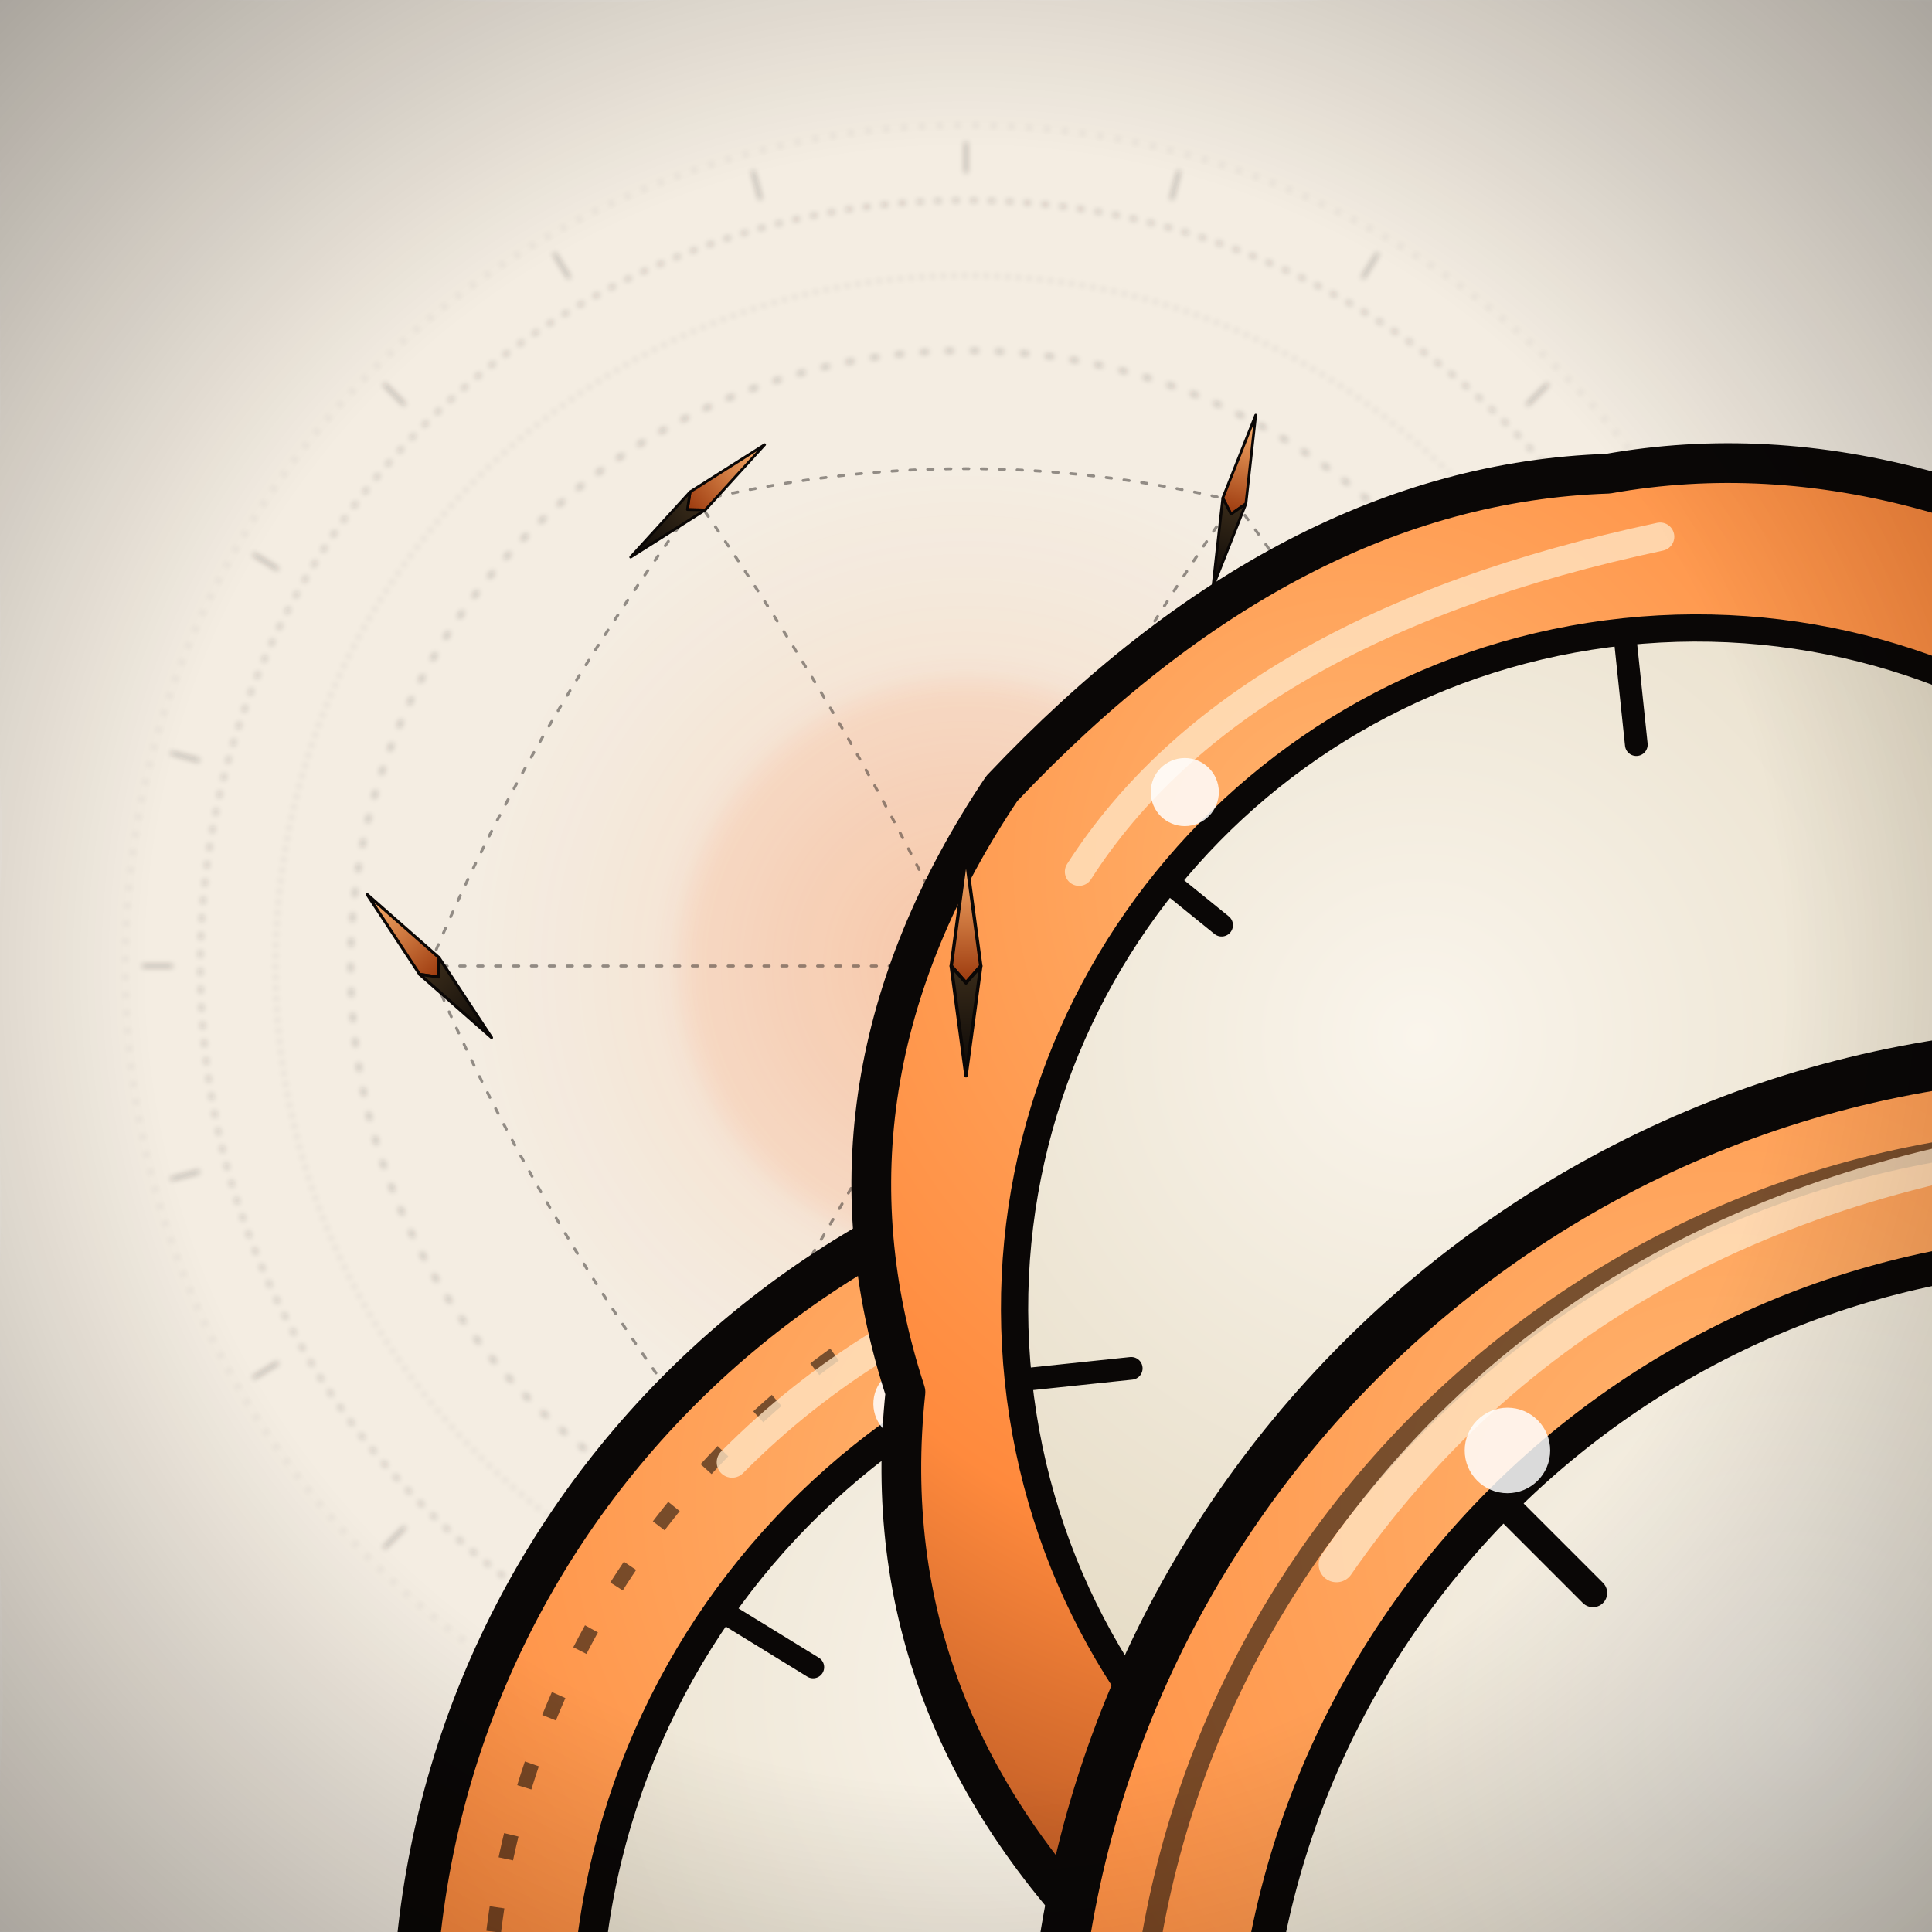
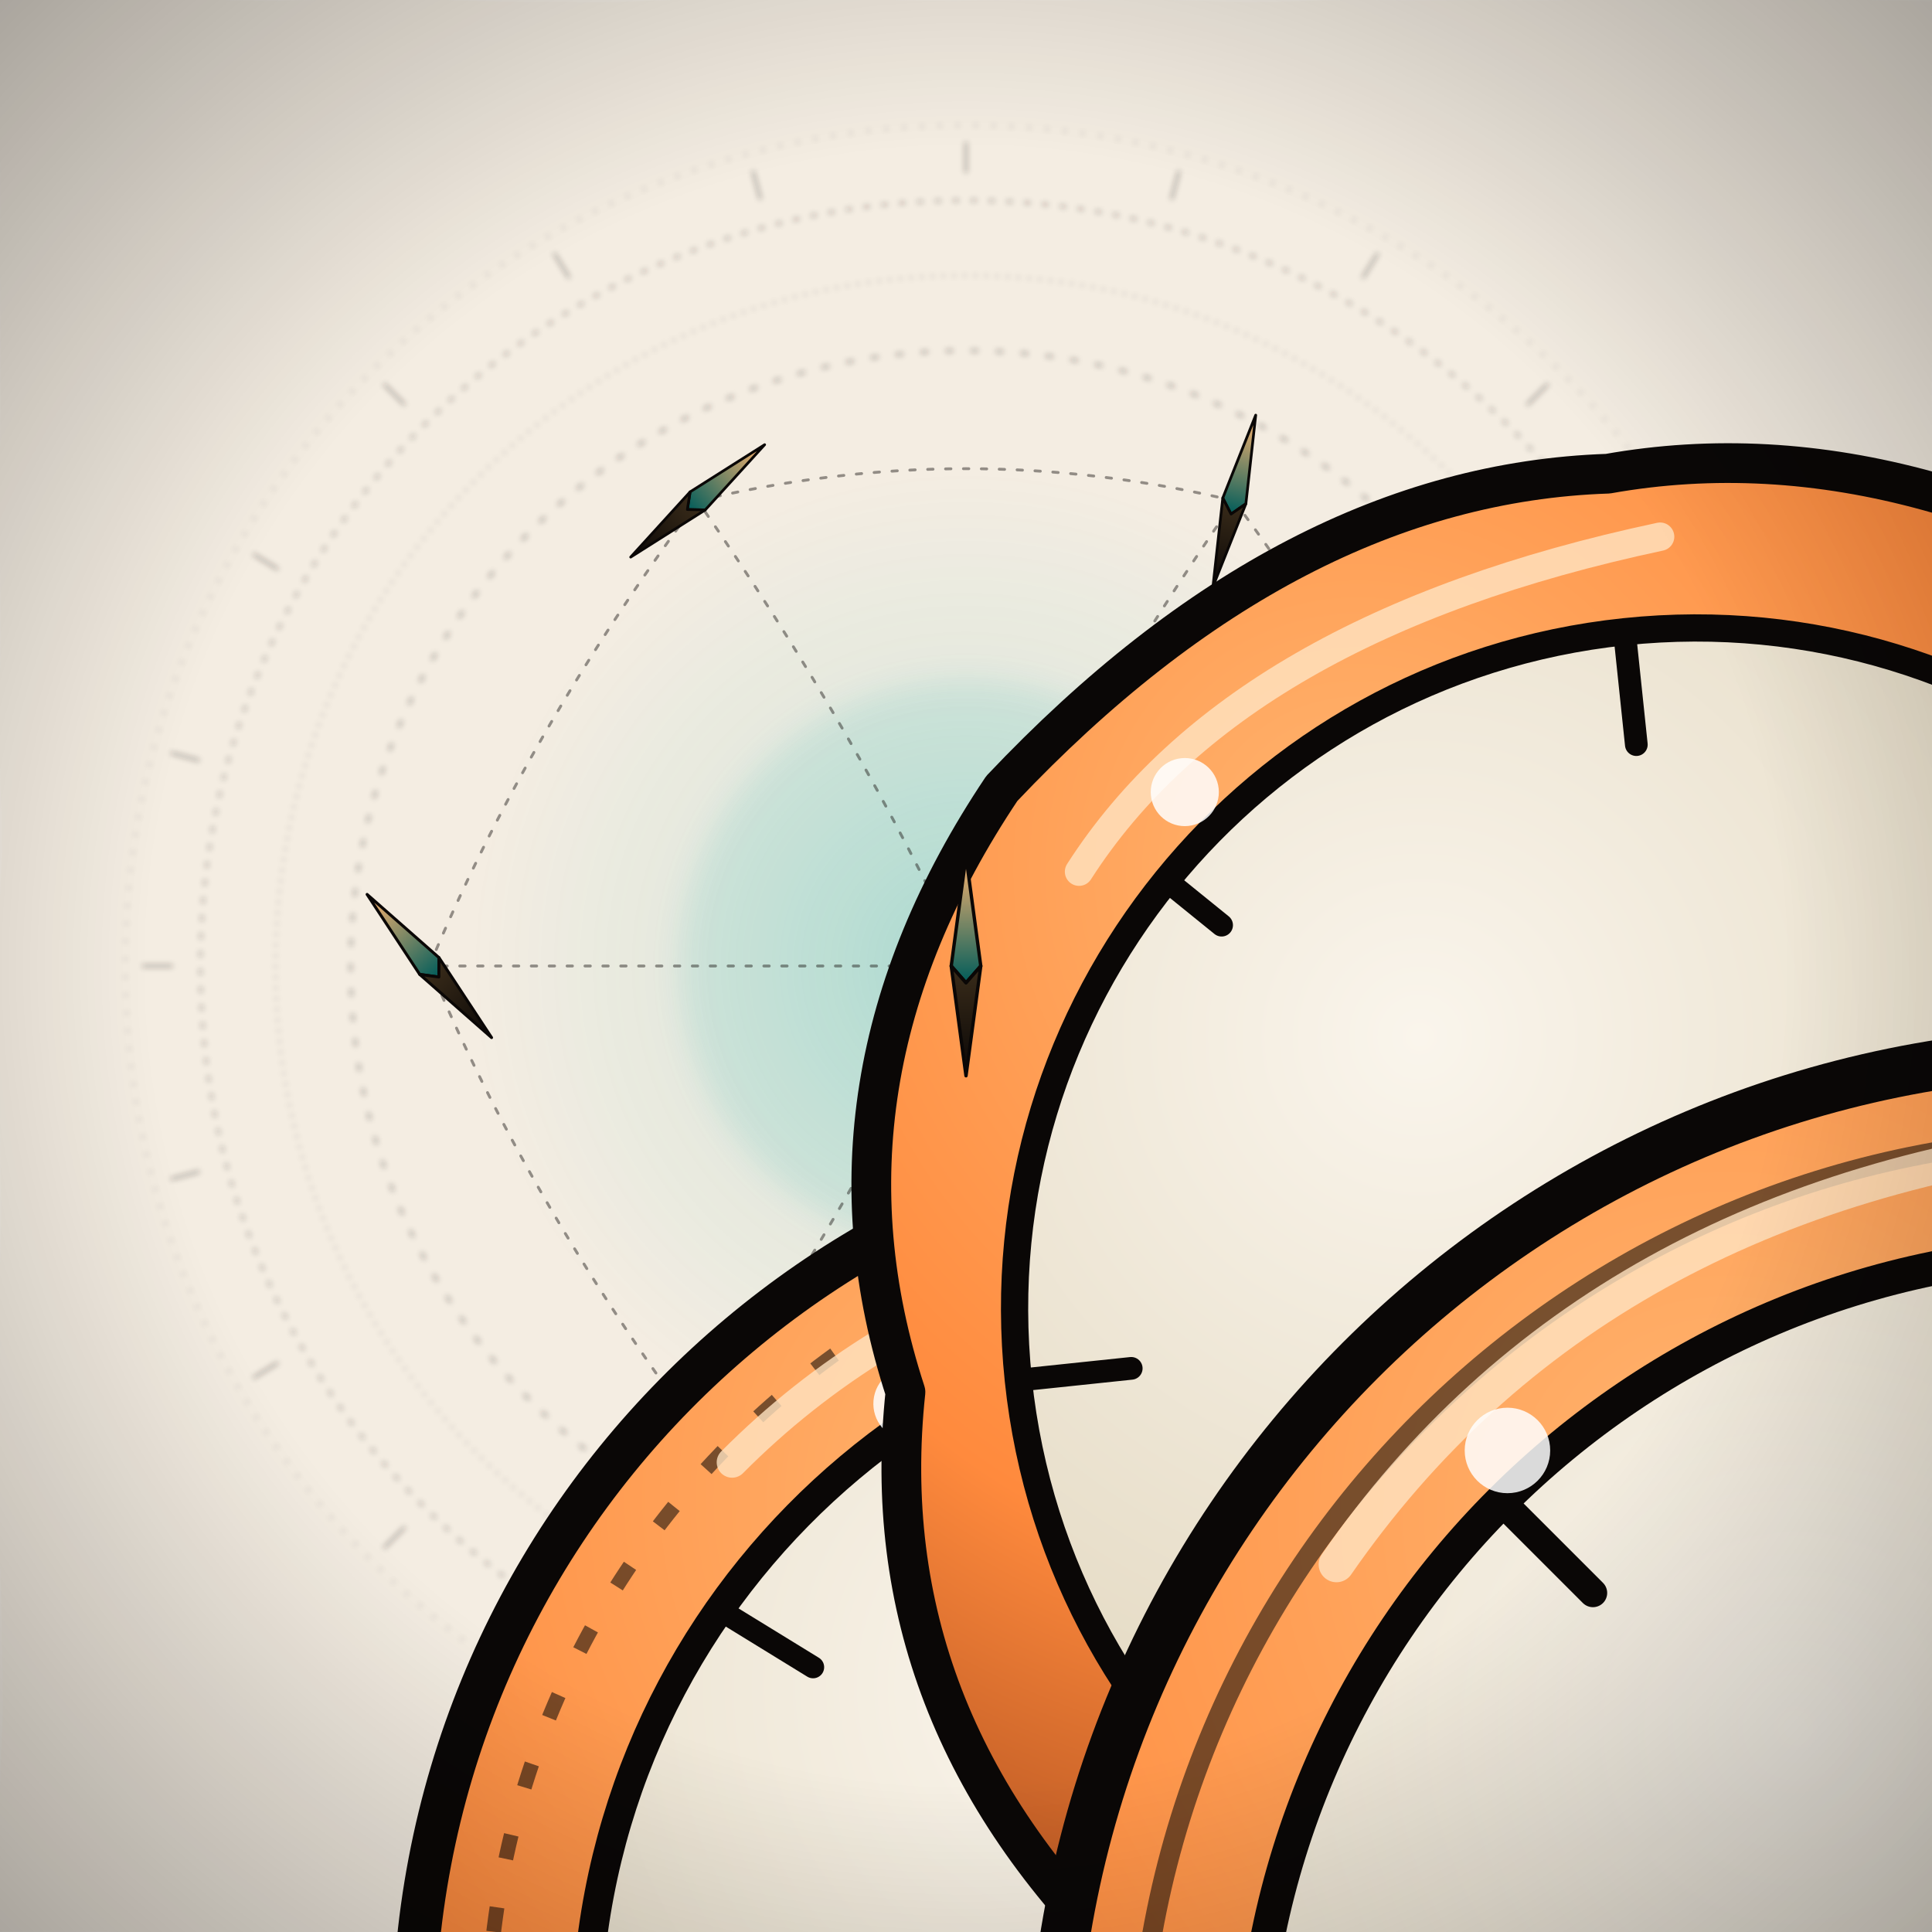
<svg xmlns="http://www.w3.org/2000/svg" viewBox="0 0 1080 1080" role="img" aria-label="Slide 23 — Pattern: seven orange compasses in a hexagon-star arrangement with rotation and counter-rotation, each slightly different">
  <defs>
    <filter id="painterly23" x="-5%" y="-5%" width="110%" height="110%">
      <feTurbulence type="fractalNoise" baseFrequency="0.008" numOctaves="2" seed="33" />
      <feDisplacementMap in="SourceGraphic" scale="6" />
    </filter>
    <filter id="contactBlur23" x="-20%" y="-20%" width="140%" height="140%">
      <feGaussianBlur stdDeviation="3" />
    </filter>
    <filter id="hazePattern" x="-10%" y="-10%" width="120%" height="120%">
      <feGaussianBlur stdDeviation="1.6" />
    </filter>
    <filter id="softGlow23" x="-30%" y="-30%" width="160%" height="160%">
      <feGaussianBlur stdDeviation="8" />
    </filter>
    <radialGradient id="compassCase" cx="32%" cy="22%" r="85%">
      <stop offset="0%" stop-color="#FFB570" />
      <stop offset="50%" stop-color="#FF8A3D" />
      <stop offset="100%" stop-color="#7A2A0A" />
    </radialGradient>
    <radialGradient id="compassFace" cx="32%" cy="28%" r="85%">
      <stop offset="0%" stop-color="#FAF5EC" />
      <stop offset="100%" stop-color="#D9CCAE" />
    </radialGradient>
    <linearGradient id="needleOrange" x1="50%" y1="0%" x2="50%" y2="100%">
      <stop offset="0%" stop-color="#FFB570" />
-       <stop offset="100%" stop-color="#9C3A0E" />
+       <stop offset="100%" stop-color="#005C5A" />
    </linearGradient>
    <linearGradient id="needleDark" x1="50%" y1="0%" x2="50%" y2="100%">
      <stop offset="0%" stop-color="#3A2C1A" />
      <stop offset="100%" stop-color="#0A0706" />
    </linearGradient>
    <radialGradient id="haloPattern" cx="50%" cy="50%" r="50%">
-       <stop offset="0%" stop-color="#FF6B1A" stop-opacity="0.22" />
-       <stop offset="60%" stop-color="#FF6B1A" stop-opacity="0.06" />
-       <stop offset="100%" stop-color="#FF6B1A" stop-opacity="0" />
+       <stop offset="0%" stop-color="#00AAA6" stop-opacity="0.22" />
+       <stop offset="60%" stop-color="#00AAA6" stop-opacity="0.06" />
+       <stop offset="100%" stop-color="#00AAA6" stop-opacity="0" />
    </radialGradient>
    <radialGradient id="vignette23" cx="50%" cy="50%" r="70%">
      <stop offset="60%" stop-color="#000" stop-opacity="0" />
      <stop offset="100%" stop-color="#000" stop-opacity="0.3" />
    </radialGradient>
    <symbol id="compassA" viewBox="-80 -80 160 160" overflow="visible">
      <circle r="74" fill="url(#compassCase)" stroke="#0A0706" stroke-width="3.5" />
      <circle r="68" fill="none" stroke="#0A0706" stroke-width="1.4" opacity="0.55" />
      <circle r="60" fill="url(#compassFace)" stroke="#0A0706" stroke-width="2.4" />
      <g stroke="#0A0706" stroke-width="2" stroke-linecap="round">
        <line x1="0" y1="-60" x2="0" y2="-50" />
        <line x1="42" y1="-42" x2="36" y2="-36" />
        <line x1="60" y1="0" x2="50" y2="0" />
        <line x1="42" y1="42" x2="36" y2="36" />
        <line x1="0" y1="60" x2="0" y2="50" />
        <line x1="-42" y1="42" x2="-36" y2="36" />
        <line x1="-60" y1="0" x2="-50" y2="0" />
        <line x1="-42" y1="-42" x2="-36" y2="-36" />
      </g>
      <circle r="5" fill="#0A0706" />
      <path d="M -54 -38 Q -36 -64 0 -68" fill="none" stroke="#FFE3C2" stroke-width="2.5" stroke-linecap="round" opacity="0.8" />
      <circle cx="-42" cy="-46" r="3" fill="#FFF" opacity="0.85" />
    </symbol>
    <symbol id="compassB" viewBox="-80 -80 160 160" overflow="visible">
      <circle r="74" fill="url(#compassCase)" stroke="#0A0706" stroke-width="3.5" />
      <circle r="68" fill="none" stroke="#0A0706" stroke-width="1.2" stroke-dasharray="2,4" opacity="0.55" />
      <circle r="60" fill="url(#compassFace)" stroke="#0A0706" stroke-width="2.4" />
      <g stroke="#0A0706" stroke-width="1.8" stroke-linecap="round">
        <line x1="0" y1="-60" x2="0" y2="-50" />
        <line x1="30" y1="-52" x2="26" y2="-44" />
        <line x1="52" y1="-30" x2="44" y2="-26" />
        <line x1="60" y1="0" x2="50" y2="0" />
        <line x1="52" y1="30" x2="44" y2="26" />
        <line x1="30" y1="52" x2="26" y2="44" />
        <line x1="0" y1="60" x2="0" y2="50" />
        <line x1="-30" y1="52" x2="-26" y2="44" />
        <line x1="-52" y1="30" x2="-44" y2="26" />
        <line x1="-60" y1="0" x2="-50" y2="0" />
        <line x1="-52" y1="-30" x2="-44" y2="-26" />
        <line x1="-30" y1="-52" x2="-26" y2="-44" />
      </g>
      <circle r="5" fill="#0A0706" />
      <path d="M -52 -42 Q -32 -66 8 -68" fill="none" stroke="#FFE3C2" stroke-width="2.5" stroke-linecap="round" opacity="0.8" />
      <circle cx="-38" cy="-48" r="3" fill="#FFF" opacity="0.85" />
    </symbol>
    <symbol id="compassC" viewBox="-80 -80 160 160" overflow="visible">
      <path d="M 70 0 Q 76 -28 56 -52 Q 28 -76 0 -74 Q -28 -76 -56 -52 Q -76 -28 -70 0                Q -76 28 -56 52 Q -28 76 0 74 Q 28 76 56 52 Q 76 28 70 0 Z" fill="url(#compassCase)" stroke="#0A0706" stroke-width="3.5" stroke-linejoin="round" />
      <circle r="60" fill="url(#compassFace)" stroke="#0A0706" stroke-width="2.4" />
      <g stroke="#0A0706" stroke-width="2" stroke-linecap="round">
        <line x1="0" y1="-60" x2="0" y2="-50" />
        <line x1="60" y1="0" x2="50" y2="0" />
        <line x1="0" y1="60" x2="0" y2="50" />
        <line x1="-60" y1="0" x2="-50" y2="0" />
        <line x1="42" y1="-42" x2="38" y2="-38" />
        <line x1="42" y1="42" x2="38" y2="38" />
        <line x1="-42" y1="42" x2="-38" y2="38" />
        <line x1="-42" y1="-42" x2="-38" y2="-38" />
      </g>
      <circle r="5" fill="#0A0706" />
      <path d="M -50 -44 Q -34 -64 4 -68" fill="none" stroke="#FFE3C2" stroke-width="2.5" stroke-linecap="round" opacity="0.8" />
      <circle cx="-40" cy="-50" r="3" fill="#FFF" opacity="0.85" />
    </symbol>
  </defs>
  <rect width="1080" height="1080" fill="#F5EFE6" />
  <rect width="1080" height="1080" fill="#D9B98A" opacity="0.04" filter="url(#painterly23)" />
  <g transform="translate(540 540)" opacity="0.4" filter="url(#hazePattern)">
    <circle r="470" fill="none" stroke="#1A1614" stroke-width="1" stroke-dasharray="1,9" />
    <circle r="428" fill="none" stroke="#1A1614" stroke-width="1.3" stroke-dasharray="3,7" />
    <circle r="386" fill="none" stroke="#1A1614" stroke-width="1" stroke-dasharray="1,5" />
    <circle r="344" fill="none" stroke="#1A1614" stroke-width="1.4" stroke-dasharray="4,10" />
    <g stroke="#1A1614" stroke-width="1.3" stroke-linecap="round">
      <line x1="0" y1="-460" x2="0" y2="-444" />
      <line x1="119" y1="-444" x2="115" y2="-429" />
      <line x1="230" y1="-398" x2="222" y2="-385" />
      <line x1="325" y1="-325" x2="314" y2="-314" />
      <line x1="398" y1="-230" x2="385" y2="-222" />
      <line x1="444" y1="-119" x2="429" y2="-115" />
      <line x1="460" y1="0" x2="444" y2="0" />
      <line x1="444" y1="119" x2="429" y2="115" />
      <line x1="398" y1="230" x2="385" y2="222" />
      <line x1="325" y1="325" x2="314" y2="314" />
      <line x1="230" y1="398" x2="222" y2="385" />
      <line x1="119" y1="444" x2="115" y2="429" />
      <line x1="0" y1="460" x2="0" y2="444" />
      <line x1="-119" y1="444" x2="-115" y2="429" />
      <line x1="-230" y1="398" x2="-222" y2="385" />
      <line x1="-325" y1="325" x2="-314" y2="314" />
      <line x1="-398" y1="230" x2="-385" y2="222" />
      <line x1="-444" y1="119" x2="-429" y2="115" />
      <line x1="-460" y1="0" x2="-444" y2="0" />
      <line x1="-444" y1="-119" x2="-429" y2="-115" />
      <line x1="-398" y1="-230" x2="-385" y2="-222" />
      <line x1="-325" y1="-325" x2="-314" y2="-314" />
      <line x1="-230" y1="-398" x2="-222" y2="-385" />
      <line x1="-119" y1="-444" x2="-115" y2="-429" />
    </g>
    <animateTransform attributeName="transform" type="rotate" values="0 0 0;360 0 0" dur="180s" repeatCount="indefinite" additive="sum" />
  </g>
  <g transform="translate(540 540)">
    <circle r="280" fill="url(#haloPattern)">
      <animate attributeName="r" values="250;310;250" dur="5.4s" repeatCount="indefinite" calcMode="spline" keyTimes="0;0.5;1" keySplines="0.42 0 0.58 1;0.42 0 0.58 1" />
    </circle>
-     <circle r="160" fill="#FF6B1A" opacity="0.1" filter="url(#softGlow23)">
+     <circle r="160" fill="#00AAA6" opacity="0.1" filter="url(#softGlow23)">
      <animate attributeName="opacity" values="0.06;0.16;0.06" dur="5.4s" repeatCount="indefinite" calcMode="spline" keyTimes="0;0.5;1" keySplines="0.42 0 0.58 1;0.42 0 0.58 1" />
    </circle>
  </g>
  <g stroke="#1A1614" stroke-width="1.6" stroke-linecap="round" stroke-dasharray="3,7" opacity="0.45" fill="none">
    <path d="M 540 540 Q 600 410 690 280" />
    <path d="M 540 540 Q 700 540 840 540" />
    <path d="M 540 540 Q 600 670 690 800" />
    <path d="M 540 540 Q 480 670 390 800" />
    <path d="M 540 540 Q 380 540 240 540" />
    <path d="M 540 540 Q 480 410 390 280" />
    <path d="M 690 280 Q 786 410 840 540" />
    <path d="M 840 540 Q 786 670 690 800" />
    <path d="M 690 800 Q 540 836 390 800" />
    <path d="M 390 800 Q 294 670 240 540" />
    <path d="M 240 540 Q 294 410 390 280" />
    <path d="M 390 280 Q 540 244 690 280" />
  </g>
  <g transform="translate(540 540)">
    <g>
      <animateTransform attributeName="transform" type="rotate" values="0;360" dur="80s" repeatCount="indefinite" />
      <g transform="translate(150 -260)">
        <g>
          <animateTransform attributeName="transform" type="rotate" values="0;-360" dur="80s" repeatCount="indefinite" />
          <g transform="scale(0.95) rotate(2)">
            <use href="#compassA" />
            <g transform="rotate(12)">
              <path d="M 0 -52 L 7 0 L 0 8 L -7 0 Z" fill="url(#needleOrange)" stroke="#0A0706" stroke-width="1.6" stroke-linejoin="round" />
              <path d="M 0 8 L 7 0 L 0 52 L -7 0 Z" fill="url(#needleDark)" stroke="#0A0706" stroke-width="1.6" stroke-linejoin="round" />
              <animateTransform attributeName="transform" type="rotate" values="10;14;10" dur="3.6s" repeatCount="indefinite" calcMode="spline" keyTimes="0;0.5;1" keySplines="0.42 0 0.58 1;0.42 0 0.58 1" />
            </g>
          </g>
        </g>
      </g>
      <g transform="translate(300 0)">
        <g>
          <animateTransform attributeName="transform" type="rotate" values="0;-360" dur="80s" repeatCount="indefinite" />
          <g transform="scale(1) rotate(-4)">
            <use href="#compassB" />
            <g transform="rotate(-8)">
              <path d="M 0 -52 L 7 0 L 0 8 L -7 0 Z" fill="url(#needleOrange)" stroke="#0A0706" stroke-width="1.6" stroke-linejoin="round" />
              <path d="M 0 8 L 7 0 L 0 52 L -7 0 Z" fill="url(#needleDark)" stroke="#0A0706" stroke-width="1.6" stroke-linejoin="round" />
              <animateTransform attributeName="transform" type="rotate" values="-10;-6;-10" dur="3.2s" begin="0.4s" repeatCount="indefinite" calcMode="spline" keyTimes="0;0.5;1" keySplines="0.42 0 0.58 1;0.42 0 0.58 1" />
            </g>
          </g>
        </g>
      </g>
      <g transform="translate(150 260)">
        <g>
          <animateTransform attributeName="transform" type="rotate" values="0;-360" dur="80s" repeatCount="indefinite" />
          <g transform="scale(0.92) rotate(6)">
            <use href="#compassC" />
            <g transform="rotate(-22)">
              <path d="M 0 -52 L 7 0 L 0 8 L -7 0 Z" fill="url(#needleOrange)" stroke="#0A0706" stroke-width="1.6" stroke-linejoin="round" />
              <path d="M 0 8 L 7 0 L 0 52 L -7 0 Z" fill="url(#needleDark)" stroke="#0A0706" stroke-width="1.6" stroke-linejoin="round" />
              <animateTransform attributeName="transform" type="rotate" values="-24;-18;-24" dur="3.8s" begin="0.8s" repeatCount="indefinite" calcMode="spline" keyTimes="0;0.5;1" keySplines="0.42 0 0.58 1;0.42 0 0.58 1" />
            </g>
          </g>
        </g>
      </g>
      <g transform="translate(-150 260)">
        <g>
          <animateTransform attributeName="transform" type="rotate" values="0;-360" dur="80s" repeatCount="indefinite" />
          <g transform="scale(0.97) rotate(-3)">
            <use href="#compassA" />
            <g transform="rotate(30)">
              <path d="M 0 -52 L 7 0 L 0 8 L -7 0 Z" fill="url(#needleOrange)" stroke="#0A0706" stroke-width="1.6" stroke-linejoin="round" />
              <path d="M 0 8 L 7 0 L 0 52 L -7 0 Z" fill="url(#needleDark)" stroke="#0A0706" stroke-width="1.6" stroke-linejoin="round" />
              <animateTransform attributeName="transform" type="rotate" values="28;32;28" dur="3.4s" begin="1.2s" repeatCount="indefinite" calcMode="spline" keyTimes="0;0.5;1" keySplines="0.42 0 0.58 1;0.42 0 0.58 1" />
            </g>
          </g>
        </g>
      </g>
      <g transform="translate(-300 0)">
        <g>
          <animateTransform attributeName="transform" type="rotate" values="0;-360" dur="80s" repeatCount="indefinite" />
          <g transform="scale(1.02) rotate(5)">
            <use href="#compassB" />
            <g transform="rotate(-46)">
              <path d="M 0 -52 L 7 0 L 0 8 L -7 0 Z" fill="url(#needleOrange)" stroke="#0A0706" stroke-width="1.6" stroke-linejoin="round" />
              <path d="M 0 8 L 7 0 L 0 52 L -7 0 Z" fill="url(#needleDark)" stroke="#0A0706" stroke-width="1.6" stroke-linejoin="round" />
              <animateTransform attributeName="transform" type="rotate" values="-48;-44;-48" dur="3s" begin="1.6s" repeatCount="indefinite" calcMode="spline" keyTimes="0;0.5;1" keySplines="0.42 0 0.58 1;0.42 0 0.58 1" />
            </g>
          </g>
        </g>
      </g>
      <g transform="translate(-150 -260)">
        <g>
          <animateTransform attributeName="transform" type="rotate" values="0;-360" dur="80s" repeatCount="indefinite" />
          <g transform="scale(0.94) rotate(-6)">
            <use href="#compassC" />
            <g transform="rotate(56)">
              <path d="M 0 -52 L 7 0 L 0 8 L -7 0 Z" fill="url(#needleOrange)" stroke="#0A0706" stroke-width="1.6" stroke-linejoin="round" />
              <path d="M 0 8 L 7 0 L 0 52 L -7 0 Z" fill="url(#needleDark)" stroke="#0A0706" stroke-width="1.6" stroke-linejoin="round" />
              <animateTransform attributeName="transform" type="rotate" values="54;58;54" dur="3.6s" begin="2s" repeatCount="indefinite" calcMode="spline" keyTimes="0;0.5;1" keySplines="0.42 0 0.58 1;0.42 0 0.58 1" />
            </g>
          </g>
        </g>
      </g>
    </g>
    <g>
      <g>
        <g transform="scale(1.18)">
          <use href="#compassA" />
          <g>
            <path d="M 0 -52 L 7 0 L 0 8 L -7 0 Z" fill="url(#needleOrange)" stroke="#0A0706" stroke-width="1.6" stroke-linejoin="round" />
            <path d="M 0 8 L 7 0 L 0 52 L -7 0 Z" fill="url(#needleDark)" stroke="#0A0706" stroke-width="1.6" stroke-linejoin="round" />
            <animateTransform attributeName="transform" type="rotate" values="-2;2;-2" dur="4.6s" repeatCount="indefinite" calcMode="spline" keyTimes="0;0.5;1" keySplines="0.42 0 0.58 1;0.42 0 0.58 1" />
          </g>
        </g>
        <animateTransform attributeName="transform" type="scale" values="1 1;1.03 1.03;1 1" dur="5.4s" repeatCount="indefinite" calcMode="spline" keyTimes="0;0.5;1" keySplines="0.42 0 0.58 1;0.42 0 0.58 1" />
      </g>
    </g>
  </g>
  <rect width="1080" height="1080" fill="url(#vignette23)" pointer-events="none" />
</svg>
